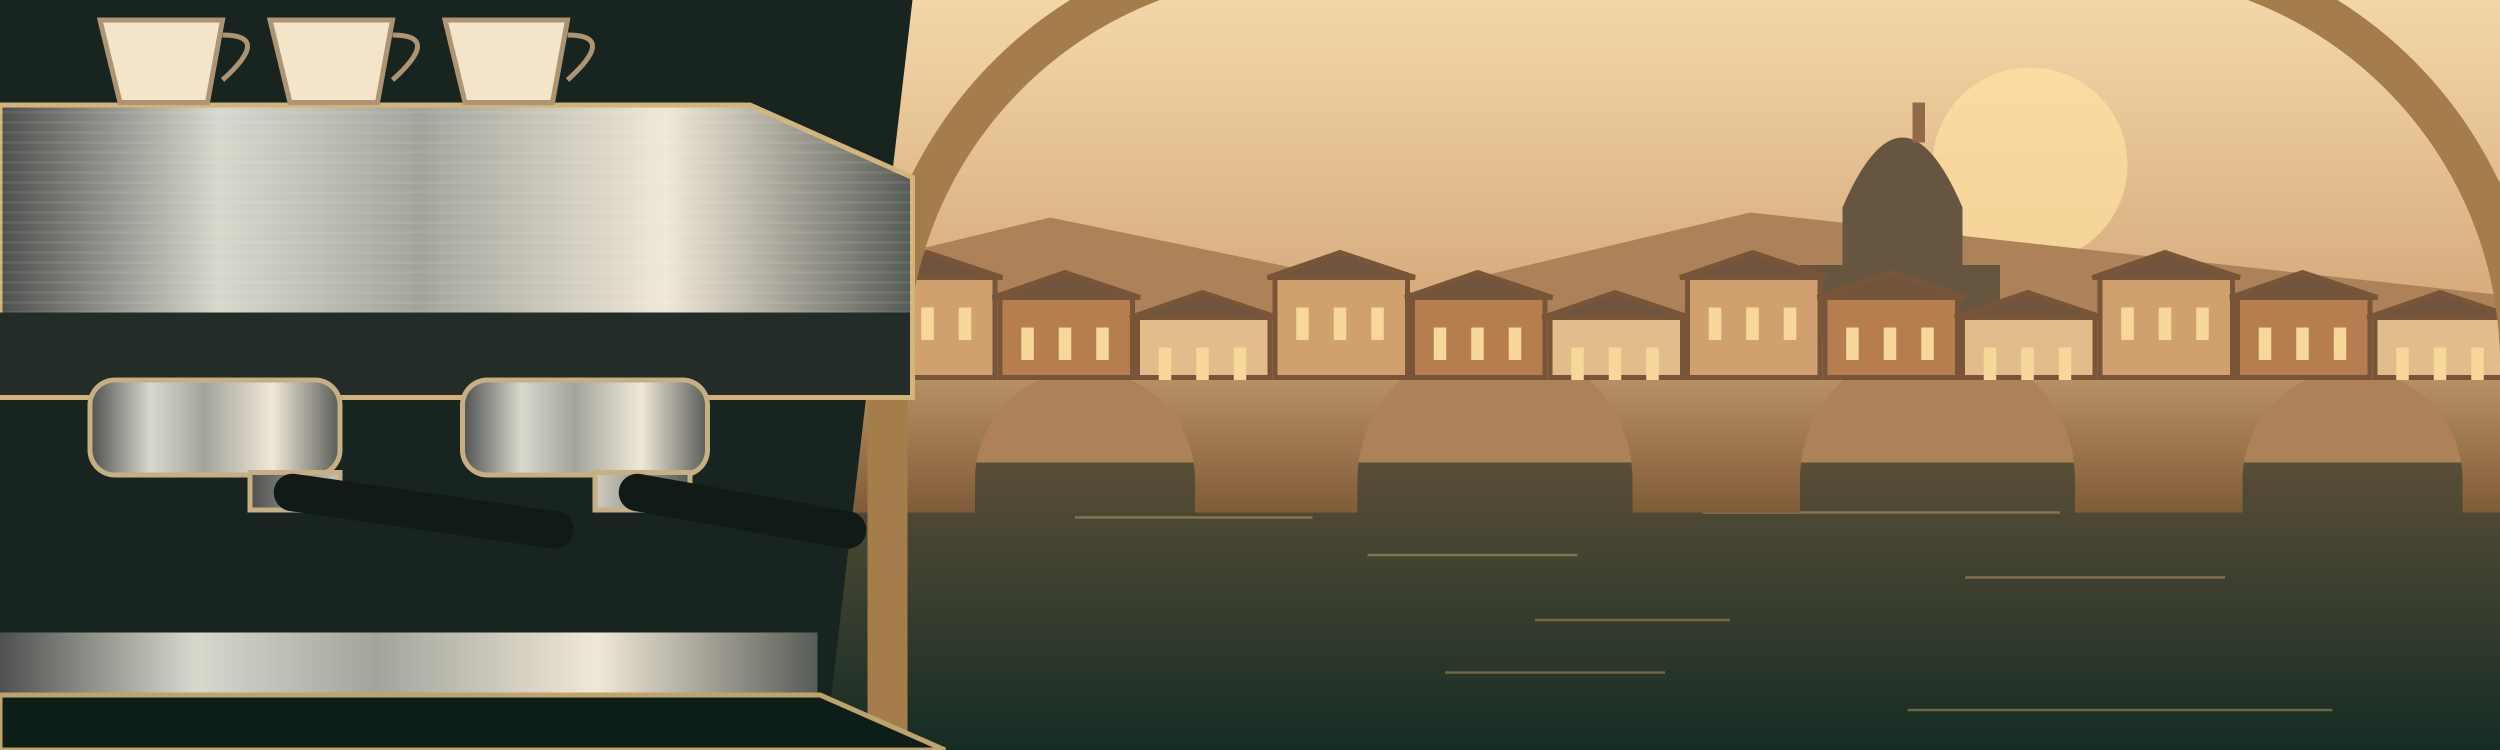
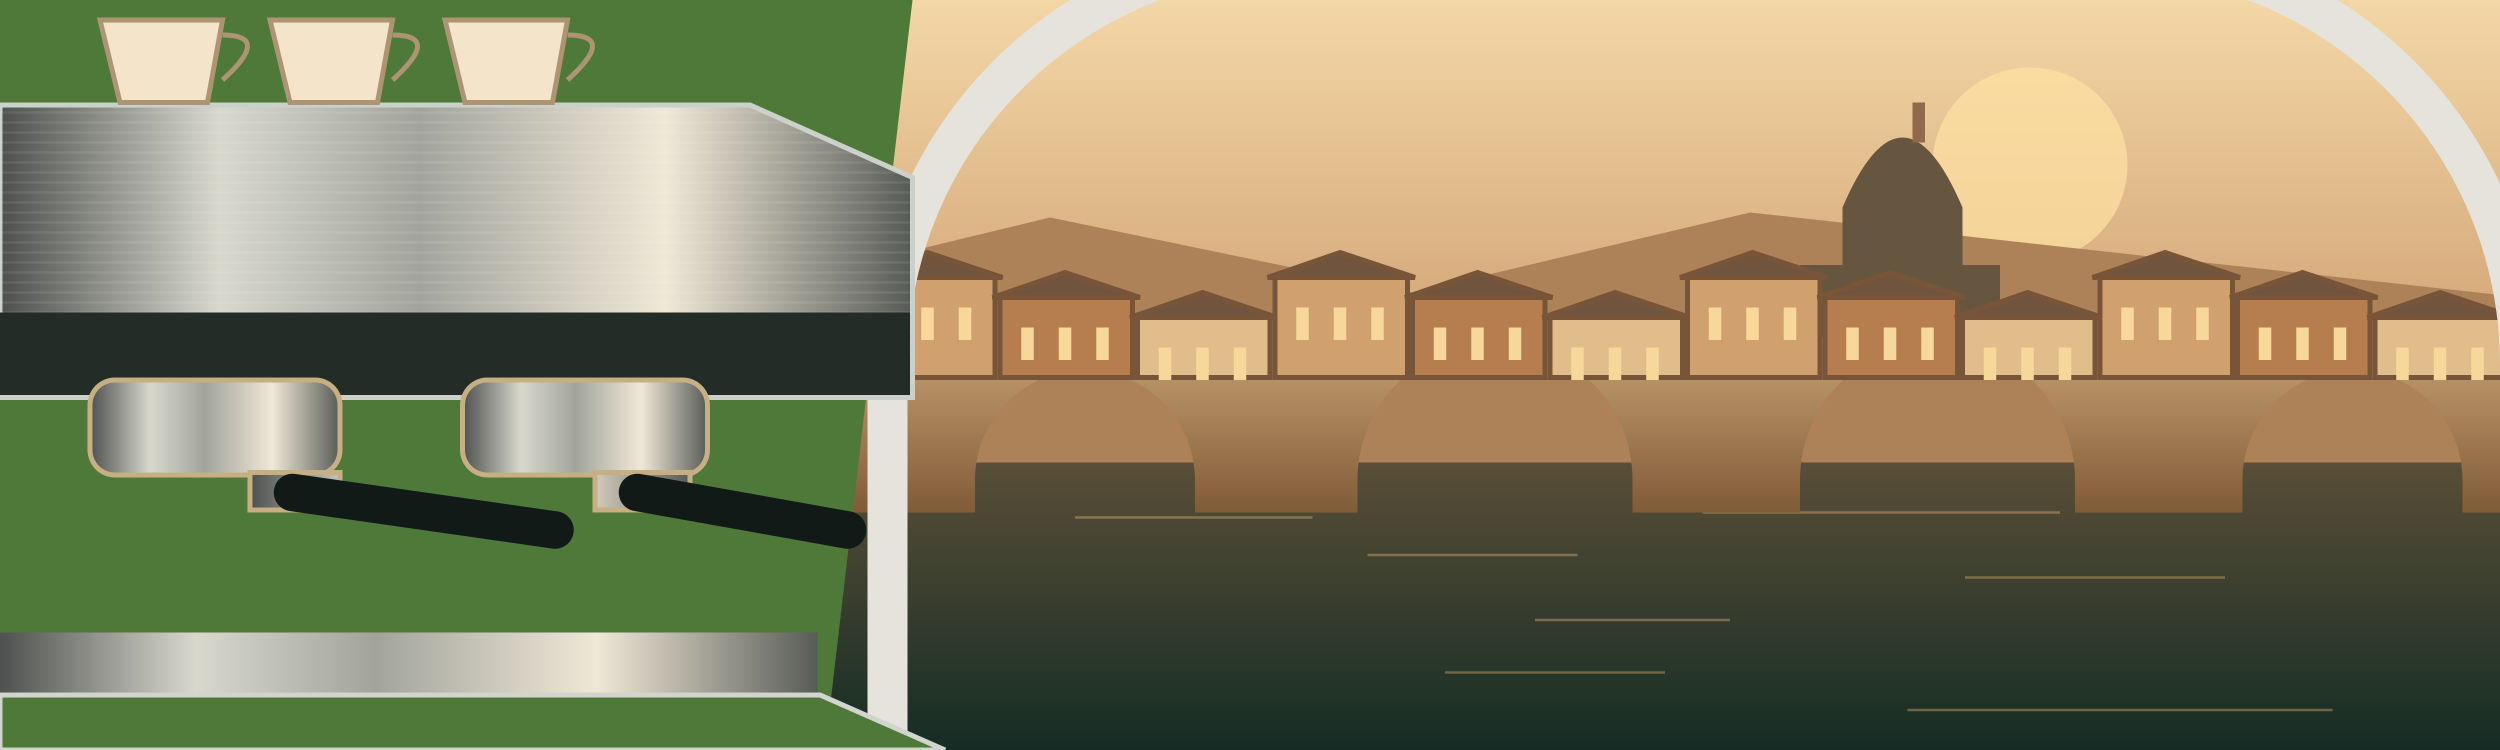
<svg xmlns="http://www.w3.org/2000/svg" viewBox="0 0 1000 300">
  <defs>
    <linearGradient id="sky" x2="0" y2="1">
      <stop stop-color="#f4d7a7" />
      <stop offset="1" stop-color="#a96a3d" />
    </linearGradient>
    <linearGradient id="water" x2="0" y2="1">
      <stop stop-color="#594e37" />
      <stop offset="1" stop-color="#152c24" />
    </linearGradient>
    <linearGradient id="steel">
      <stop stop-color="#4d504e" />
      <stop offset=".24" stop-color="#d8d8cd" />
      <stop offset=".46" stop-color="#a2a49c" />
      <stop offset=".73" stop-color="#f0e8d7" />
      <stop offset="1" stop-color="#575b56" />
    </linearGradient>
    <linearGradient id="stone" x2="0" y2="1">
      <stop stop-color="#c6a071" />
      <stop offset="1" stop-color="#805b38" />
    </linearGradient>
    <pattern id="brush" width="4" height="4" patternUnits="userSpaceOnUse">
      <path d="M0 1h4" stroke="#fff" stroke-opacity=".08" />
    </pattern>
  </defs>
  <path fill="url(#sky)" d="M0 0h1000v300H0z" />
  <circle cx="812" cy="66" r="39" fill="#ffe0a2" opacity=".72" />
  <path fill="#ad8259" d="M0 130 100 95 250 128 420 87 565 117 700 85 1000 118v80H0z" />
  <path fill="#665640" d="M720 135v-29h17V83q24-56 48 0v23h15v29z" />
  <path fill="#92694b" d="M765 57V41h5v16z" />
  <rect y="185" width="1000" height="115" fill="url(#water)" />
  <g stroke="#f5c77d" opacity=".35">
    <path d="M430 207h95m22 15h84m50-17h143m-210 43h78m94-17h104m-312 38h88m97 15h170" />
  </g>
  <path fill="url(#stone)" fill-rule="evenodd" d="M335 151H1000V205H335ZM390 205V192a44 44 0 0 1 88 0v13Zm153 0v-13a55 55 0 0 1 110 0v13Zm177 0v-13a55 55 0 0 1 110 0v13Zm177 0v-13a44 44 0 0 1 88 0v13Z" />
  <g stroke="#785539" stroke-width="2">
    <path fill="#d0a16e" d="M345 111h53v40h-53z" />
    <path fill="#70543e" d="M342 111l29-10 30 10z" />
    <path stroke="#f7d89a" stroke-width="5" d="M356 123v13m15-13v13m15-13v13" />
    <path fill="#b67d4f" d="M400 119h53v32h-53z" />
    <path fill="#70543e" d="M397 119l29-10 30 10z" />
    <path stroke="#f7d89a" stroke-width="5" d="M411 131v13m15-13v13m15-13v13" />
    <path fill="#e0bd8b" d="M455 127h53v24h-53z" />
    <path fill="#70543e" d="M452 127l29-10 30 10z" />
    <path stroke="#f7d89a" stroke-width="5" d="M466 139v13m15-13v13m15-13v13" />
    <path fill="#d0a16e" d="M510 111h53v40h-53z" />
    <path fill="#70543e" d="M507 111l29-10 30 10z" />
    <path stroke="#f7d89a" stroke-width="5" d="M521 123v13m15-13v13m15-13v13" />
    <path fill="#b67d4f" d="M565 119h53v32h-53z" />
    <path fill="#70543e" d="M562 119l29-10 30 10z" />
    <path stroke="#f7d89a" stroke-width="5" d="M576 131v13m15-13v13m15-13v13" />
    <path fill="#e0bd8b" d="M620 127h53v24h-53z" />
    <path fill="#70543e" d="M617 127l29-10 30 10z" />
    <path stroke="#f7d89a" stroke-width="5" d="M631 139v13m15-13v13m15-13v13" />
    <path fill="#d0a16e" d="M675 111h53v40h-53z" />
    <path fill="#70543e" d="M672 111l29-10 30 10z" />
    <path stroke="#f7d89a" stroke-width="5" d="M686 123v13m15-13v13m15-13v13" />
    <path fill="#b67d4f" d="M730 119h53v32h-53z" />
    <path fill="#70543e" d="M727 119l29-10 30 10z" />
    <path stroke="#f7d89a" stroke-width="5" d="M741 131v13m15-13v13m15-13v13" />
    <path fill="#e0bd8b" d="M785 127h53v24h-53z" />
    <path fill="#70543e" d="M782 127l29-10 30 10z" />
    <path stroke="#f7d89a" stroke-width="5" d="M796 139v13m15-13v13m15-13v13" />
    <path fill="#d0a16e" d="M840 111h53v40h-53z" />
    <path fill="#70543e" d="M837 111l29-10 30 10z" />
    <path stroke="#f7d89a" stroke-width="5" d="M851 123v13m15-13v13m15-13v13" />
    <path fill="#b67d4f" d="M895 119h53v32h-53z" />
    <path fill="#70543e" d="M892 119l29-10 30 10z" />
    <path stroke="#f7d89a" stroke-width="5" d="M906 131v13m15-13v13m15-13v13" />
    <path fill="#e0bd8b" d="M950 127h53v24h-53z" />
    <path fill="#70543e" d="M947 127l29-10 30 10z" />
    <path stroke="#f7d89a" stroke-width="5" d="M961 139v13m15-13v13m15-13v13" />
  </g>
-   <path fill="none" stroke="#a47d4a" stroke-width="16" d="M355 300V146a164 164 0 0 1 164-164h325a164 164 0 0 1 164 164v154" />
-   <path fill="#17241f" d="M0 0h365l-35 300H0z" />
-   <path fill="url(#steel)" stroke="#d2b47b" stroke-width="2" d="M0 42h300l65 29v88H0z" />
+   <path fill="none" stroke="#e5e3dc" stroke-width="16" d="M355 300V146a164 164 0 0 1 164-164h325a164 164 0 0 1 164 164v154" />
+   <path fill="#4f7939" d="M0 0h365l-35 300H0z" />
+   <path fill="url(#steel)" stroke="#cbd1ca" stroke-width="2" d="M0 42h300l65 29v88H0z" />
  <path fill="url(#brush)" d="M0 42h300l65 29v88H0z" />
  <path fill="#242c28" d="M0 125h364v33H0z" />
  <g fill="url(#steel)" stroke="#c6af83" stroke-width="2">
    <rect x="36" y="152" width="100" height="38" rx="10" />
    <rect x="185" y="152" width="98" height="38" rx="10" />
    <path d="M100 189h36v15h-36zM238 189h38v15h-38z" />
  </g>
  <g stroke="#111a16" stroke-width="15" stroke-linecap="round">
    <path d="M117 197l105 15M255 197l84 15" />
  </g>
  <path fill="url(#steel)" d="M0 253h327v26H0z" />
-   <path fill="#0c1e17" stroke="#bfa36c" stroke-width="2" d="M0 278h328l50 22H0z" />
+   <path fill="#4f7939" stroke="#d2d5cd" stroke-width="2" d="M0 278h328l50 22H0z" />
  <g fill="#f4e4ca" stroke="#ad9573" stroke-width="2">
    <path d="M40 8h49l-6 33h-35z" />
    <path fill="none" d="M89 14q20 0 0 18" />
    <path d="M108 8h49l-6 33h-35z" />
    <path fill="none" d="M157 14q20 0 0 18" />
    <path d="M178 8h49l-6 33h-35z" />
    <path fill="none" d="M227 14q20 0 0 18" />
  </g>
</svg>
